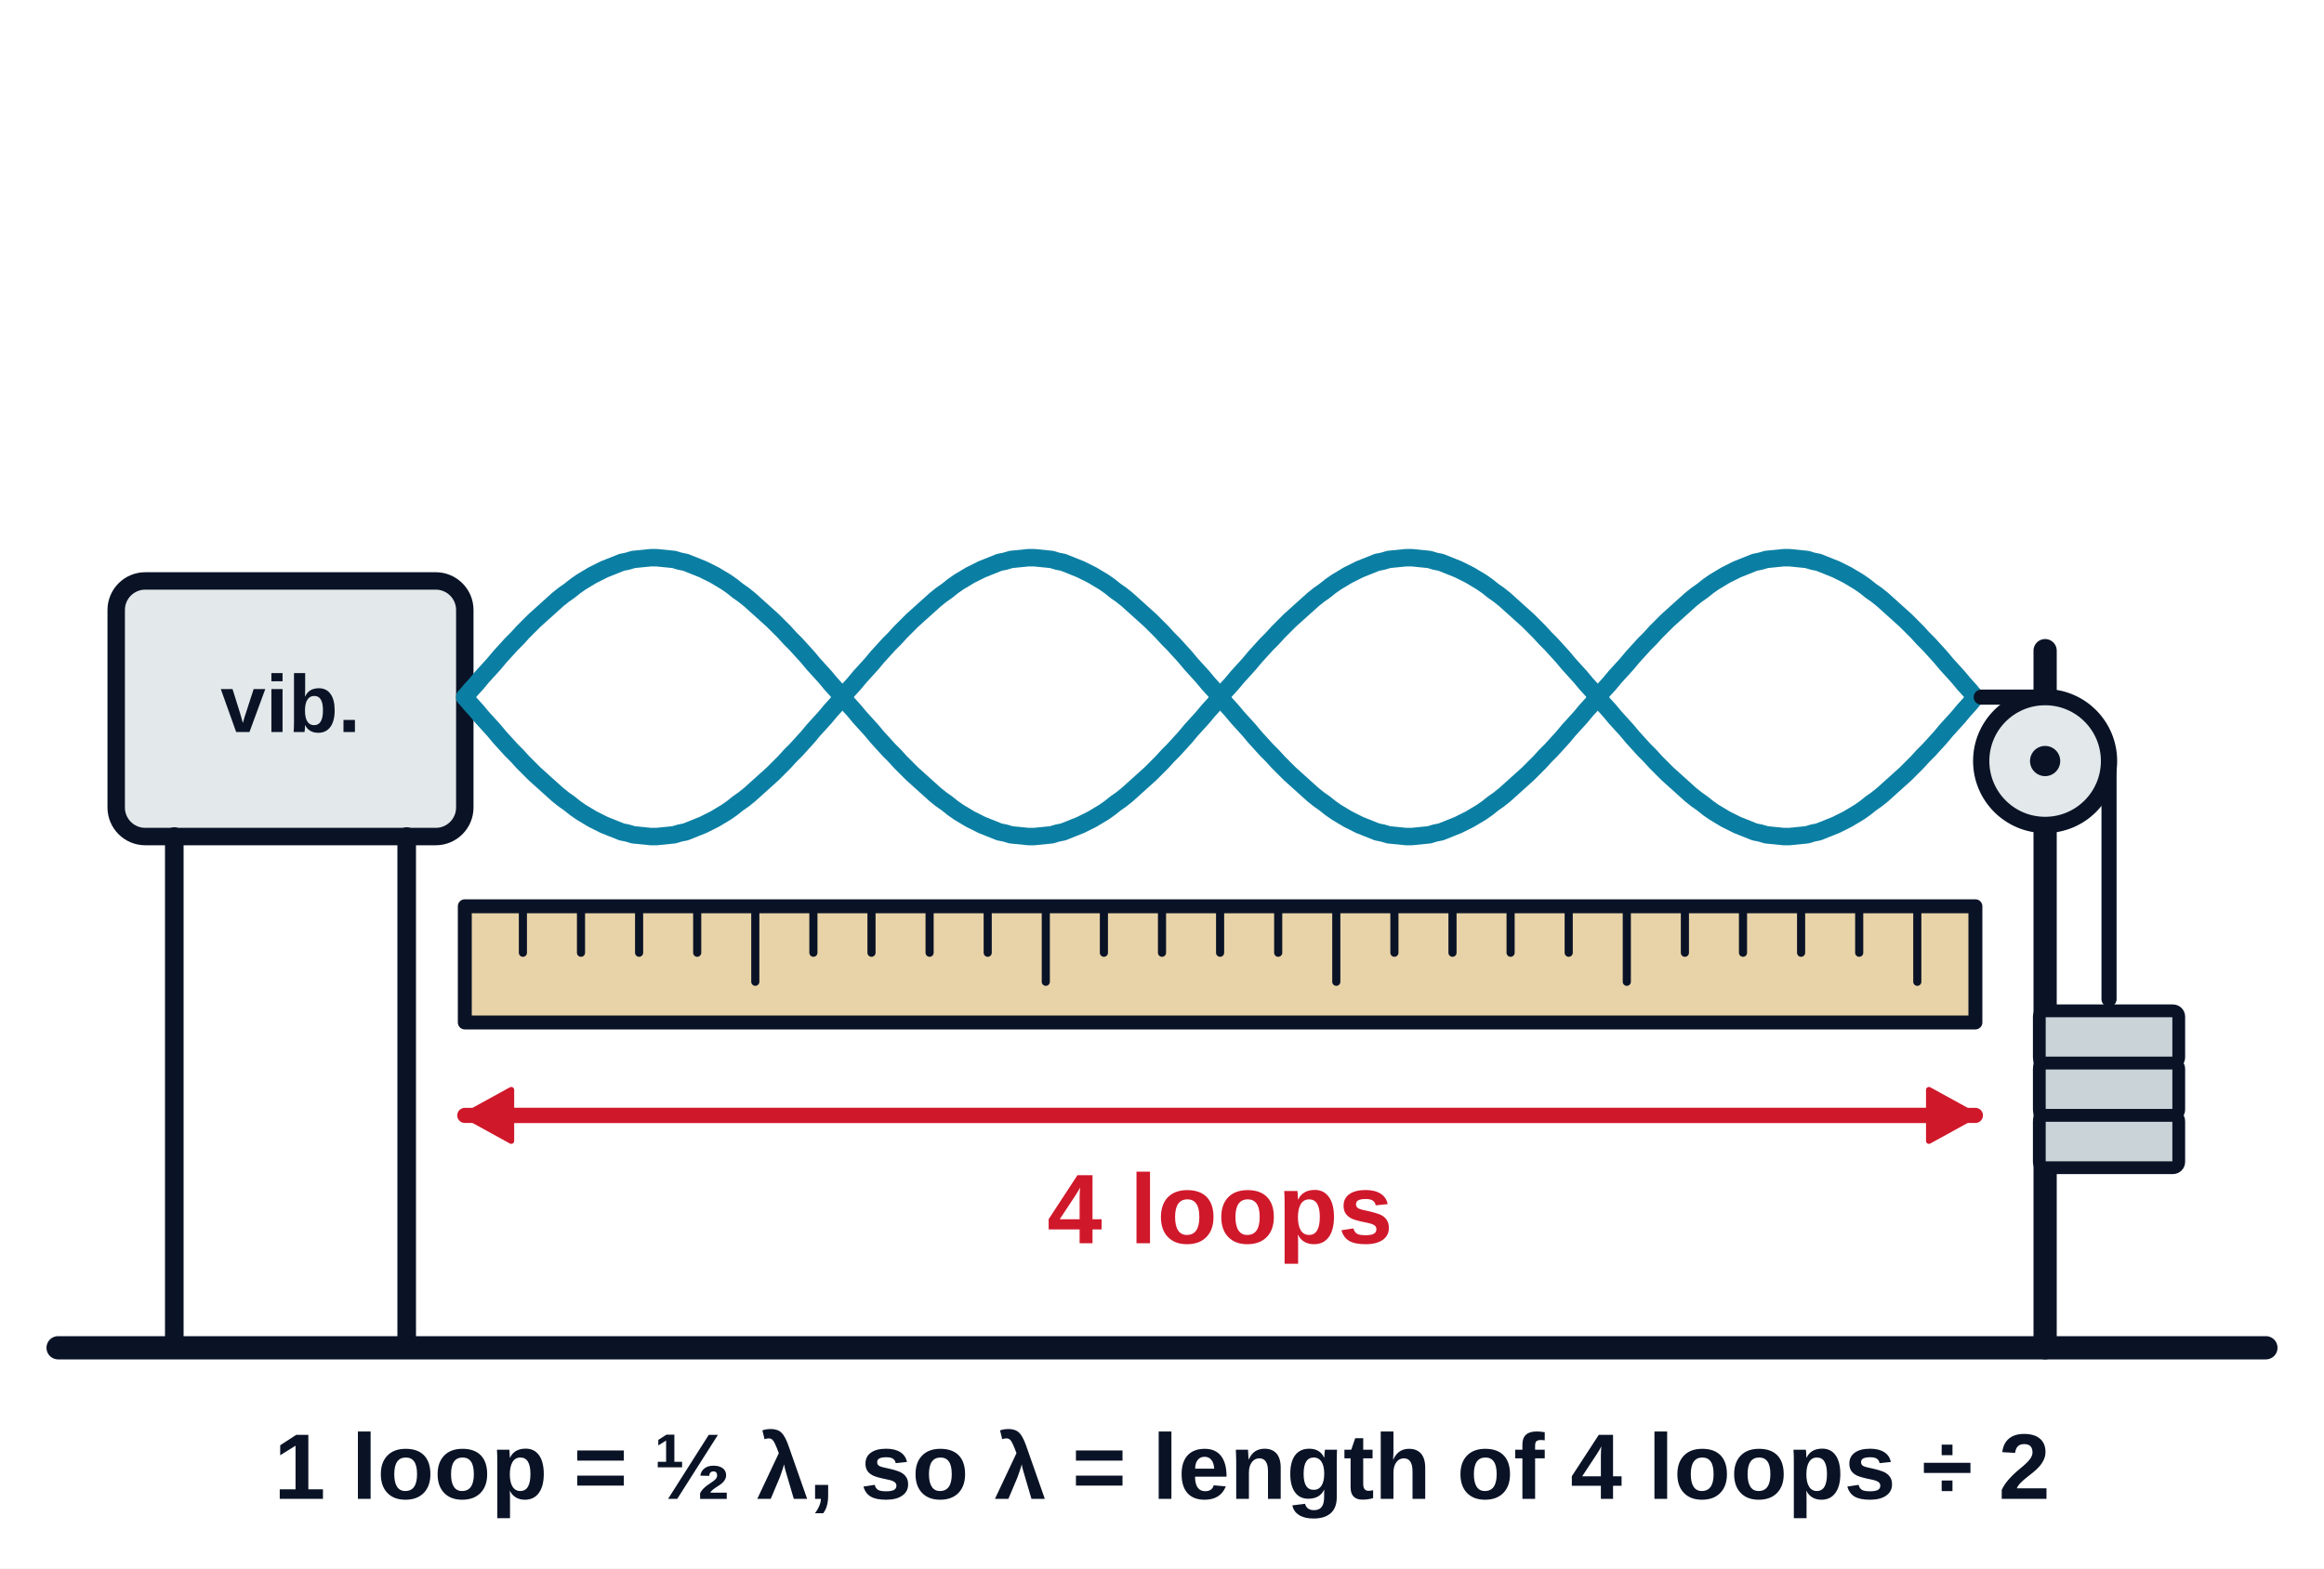
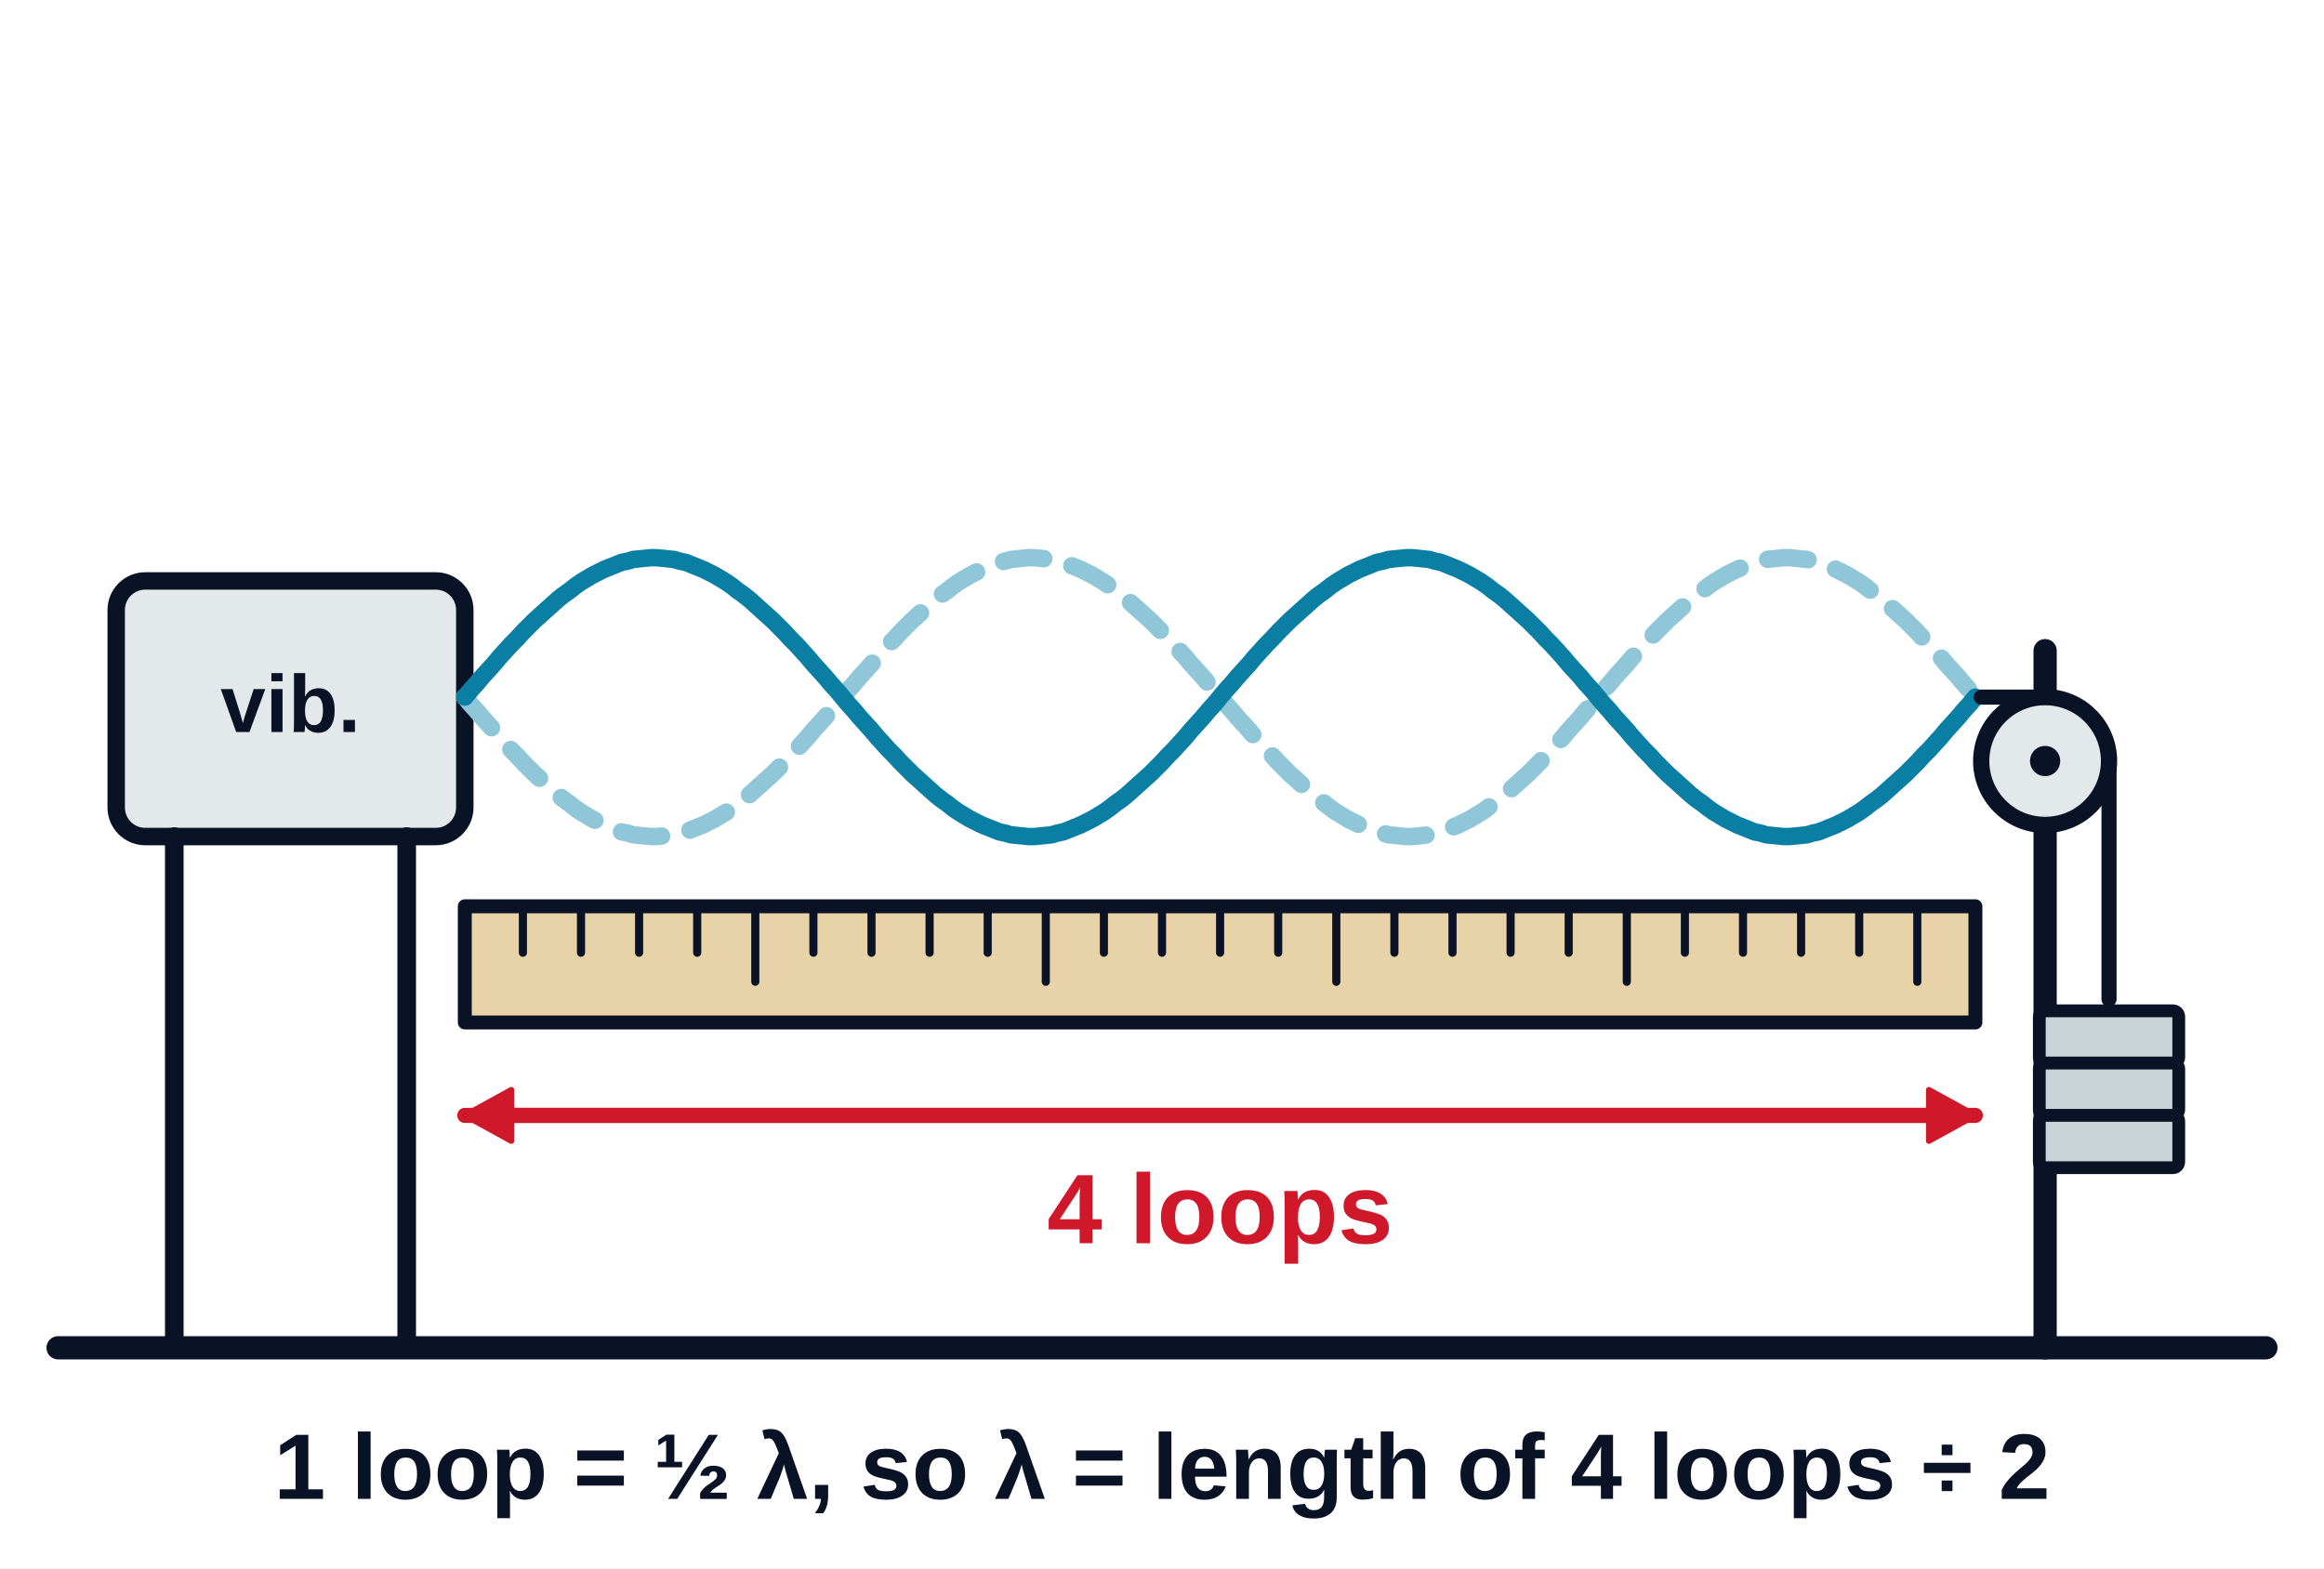
<svg xmlns="http://www.w3.org/2000/svg" viewBox="0 0 400 270" width="400" height="270" role="img" font-family="Arial, Helvetica, sans-serif" fill="none" stroke="#0a1326" stroke-width="3.2" stroke-linecap="round" stroke-linejoin="round">
  <rect width="400" height="270" fill="#ffffff" stroke="none" />
  <line x1="10" y1="232" x2="390" y2="232" stroke="#0a1326" stroke-width="4" />
  <rect x="20" y="100" width="60" height="44" fill="#e3e8ea" stroke="#0a1326" stroke-width="3" rx="5" />
  <text x="50" y="126" text-anchor="middle" font-size="14" font-weight="700" fill="#0a1326" stroke="none">vib.</text>
  <line x1="30" y1="144" x2="30" y2="232" stroke="#0a1326" stroke-width="3.2" />
  <line x1="70" y1="144" x2="70" y2="232" stroke="#0a1326" stroke-width="3.2" />
  <line x1="352" y1="232" x2="352" y2="112" stroke="#0a1326" stroke-width="4" />
  <circle cx="352" cy="131" r="11" fill="#e3e8ea" stroke="#0a1326" stroke-width="2.8" />
  <circle cx="352" cy="131" r="2.6" fill="#0a1326" stroke="none" />
+   <path d="M80 120 L81 121.2 L82 122.3 L83 123.5 L84 124.6 L85 125.7 L86 126.9 L87 128 L88 129.1 L89 130.1 L90 131.2 L91 132.2 L92 133.2 L93 134.1 L94 135 L95 135.9 L96 136.8 L97 137.6 L98 138.3 L99 139.1 L100 139.8 L101 140.4 L102 141 L103 141.5 L104 142 L105 142.4 L106 142.8 L107 143.2 L108 143.4 L109 143.7 L110 143.8 L111 143.9 L112 144 L113 144 L114 143.9 L115 143.8 L116 143.7 L117 143.4 L118 143.2 L119 142.8 L120 142.4 L121 142 L122 141.5 L123 141 L124 140.4 L125 139.8 L126 139.1 L127 138.3 L128 137.6 L129 136.8 L130 135.9 L131 135 L132 134.1 L133 133.2 L134 132.2 L135 131.2 L136 130.1 L137 129.1 L138 128 L139 126.9 L140 125.7 L141 124.6 L142 123.5 L143 122.3 L144 121.2 L145 120 L146 118.8 L147 117.7 L148 116.5 L149 115.4 L150 114.3 L151 113.1 L152 112 L153 110.9 L154 109.9 L155 108.8 L156 107.8 L157 106.8 L158 105.9 L159 105 L160 104.1 L161 103.2 L162 102.4 L163 101.7 L164 100.9 L165 100.2 L166 99.6 L167 99 L168 98.5 L169 98 L170 97.6 L171 97.2 L172 96.8 L173 96.6 L174 96.3 L175 96.2 L176 96.1 L177 96 L178 96 L179 96.1 L180 96.2 L181 96.3 L182 96.6 L183 96.8 L184 97.2 L185 97.6 L186 98 L187 98.5 L188 99 L189 99.6 L190 100.2 L191 100.9 L192 101.7 L193 102.4 L194 103.2 L195 104.1 L196 105 L197 105.9 L198 106.8 L199 107.8 L200 108.8 L201 109.9 L202 110.9 L203 112 L204 113.1 L205 114.3 L206 115.4 L207 116.5 L208 117.7 L209 118.8 L210 120 L211 121.2 L212 122.3 L213 123.5 L214 124.6 L215 125.7 L216 126.9 L217 128 L218 129.1 L219 130.1 L220 131.2 L221 132.2 L222 133.2 L223 134.1 L224 135 L225 135.9 L226 136.8 L227 137.6 L228 138.3 L229 139.1 L230 139.8 L231 140.4 L232 141 L233 141.5 L234 142 L235 142.4 L236 142.8 L237 143.2 L238 143.4 L239 143.7 L240 143.8 L241 143.9 L242 144 L243 144 L244 143.9 L245 143.8 L246 143.7 L247 143.4 L248 143.2 L249 142.8 L250 142.4 L251 142 L252 141.5 L253 141 L254 140.4 L255 139.8 L256 139.1 L257 138.3 L258 137.6 L259 136.8 L260 135.9 L261 135 L262 134.1 L263 133.2 L264 132.2 L265 131.2 L266 130.1 L267 129.1 L268 128 L269 126.9 L270 125.7 L271 124.6 L272 123.5 L273 122.3 L274 121.2 L275 120 L276 118.8 L277 117.7 L278 116.5 L279 115.4 L280 114.3 L281 113.1 L282 112 L283 110.9 L284 109.9 L285 108.8 L286 107.8 L287 106.8 L288 105.9 L289 105 L290 104.1 L291 103.2 L292 102.4 L293 101.7 L294 100.9 L295 100.2 L296 99.6 L297 99 L298 98.5 L299 98 L300 97.6 L301 97.2 L302 96.8 L303 96.6 L304 96.3 L305 96.2 L306 96.1 L307 96 L308 96 L309 96.1 L310 96.2 L311 96.3 L312 96.6 L313 96.8 L314 97.2 L315 97.6 L316 98 L317 98.5 L318 99 L319 99.6 L320 100.2 L321 100.9 L322 101.7 L323 102.4 L324 103.2 L325 104.1 L326 105 L327 105.9 L328 106.8 L329 107.8 L330 108.8 L331 109.9 L332 110.9 L333 112 L334 113.1 L335 114.3 L336 115.4 L337 116.5 L338 117.7 L339 118.8 L340 120" stroke="#8fc6d8" stroke-dasharray="7 5" stroke-width="3" fill="none" />
  <path d="M80 120 L81 118.8 L82 117.7 L83 116.5 L84 115.4 L85 114.3 L86 113.1 L87 112 L88 110.9 L89 109.9 L90 108.8 L91 107.8 L92 106.8 L93 105.9 L94 105 L95 104.1 L96 103.2 L97 102.4 L98 101.7 L99 100.9 L100 100.2 L101 99.6 L102 99 L103 98.5 L104 98 L105 97.6 L106 97.2 L107 96.8 L108 96.6 L109 96.3 L110 96.2 L111 96.1 L112 96 L113 96 L114 96.1 L115 96.2 L116 96.3 L117 96.6 L118 96.8 L119 97.2 L120 97.6 L121 98 L122 98.5 L123 99 L124 99.6 L125 100.2 L126 100.9 L127 101.7 L128 102.4 L129 103.2 L130 104.1 L131 105 L132 105.9 L133 106.8 L134 107.8 L135 108.8 L136 109.9 L137 110.9 L138 112 L139 113.1 L140 114.3 L141 115.4 L142 116.5 L143 117.7 L144 118.8 L145 120 L146 121.2 L147 122.3 L148 123.5 L149 124.6 L150 125.7 L151 126.9 L152 128 L153 129.1 L154 130.1 L155 131.2 L156 132.2 L157 133.2 L158 134.1 L159 135 L160 135.9 L161 136.8 L162 137.6 L163 138.3 L164 139.1 L165 139.8 L166 140.4 L167 141 L168 141.5 L169 142 L170 142.4 L171 142.8 L172 143.2 L173 143.4 L174 143.7 L175 143.8 L176 143.9 L177 144 L178 144 L179 143.9 L180 143.8 L181 143.7 L182 143.4 L183 143.2 L184 142.8 L185 142.4 L186 142 L187 141.5 L188 141 L189 140.4 L190 139.8 L191 139.1 L192 138.3 L193 137.6 L194 136.8 L195 135.9 L196 135 L197 134.1 L198 133.2 L199 132.2 L200 131.2 L201 130.1 L202 129.1 L203 128 L204 126.9 L205 125.7 L206 124.6 L207 123.5 L208 122.3 L209 121.2 L210 120 L211 118.8 L212 117.7 L213 116.5 L214 115.4 L215 114.3 L216 113.1 L217 112 L218 110.9 L219 109.9 L220 108.8 L221 107.8 L222 106.8 L223 105.9 L224 105 L225 104.1 L226 103.2 L227 102.4 L228 101.7 L229 100.9 L230 100.2 L231 99.6 L232 99 L233 98.5 L234 98 L235 97.6 L236 97.2 L237 96.8 L238 96.6 L239 96.3 L240 96.2 L241 96.1 L242 96 L243 96 L244 96.1 L245 96.2 L246 96.3 L247 96.6 L248 96.8 L249 97.2 L250 97.6 L251 98 L252 98.5 L253 99 L254 99.6 L255 100.2 L256 100.9 L257 101.7 L258 102.4 L259 103.2 L260 104.1 L261 105 L262 105.9 L263 106.8 L264 107.8 L265 108.8 L266 109.9 L267 110.9 L268 112 L269 113.1 L270 114.3 L271 115.4 L272 116.5 L273 117.7 L274 118.8 L275 120 L276 121.2 L277 122.3 L278 123.5 L279 124.6 L280 125.7 L281 126.9 L282 128 L283 129.1 L284 130.1 L285 131.2 L286 132.2 L287 133.2 L288 134.1 L289 135 L290 135.9 L291 136.8 L292 137.6 L293 138.3 L294 139.1 L295 139.8 L296 140.4 L297 141 L298 141.5 L299 142 L300 142.4 L301 142.8 L302 143.2 L303 143.4 L304 143.7 L305 143.8 L306 143.9 L307 144 L308 144 L309 143.9 L310 143.8 L311 143.7 L312 143.4 L313 143.2 L314 142.8 L315 142.4 L316 142 L317 141.5 L318 141 L319 140.4 L320 139.8 L321 139.1 L322 138.3 L323 137.6 L324 136.8 L325 135.9 L326 135 L327 134.1 L328 133.2 L329 132.2 L330 131.2 L331 130.1 L332 129.1 L333 128 L334 126.9 L335 125.7 L336 124.6 L337 123.5 L338 122.3 L339 121.2 L340 120" stroke="#0b7fa3" stroke-width="3" fill="none" />
-   <path d="M80 120 L81 121.2 L82 122.3 L83 123.5 L84 124.6 L85 125.7 L86 126.9 L87 128 L88 129.1 L89 130.1 L90 131.2 L91 132.2 L92 133.2 L93 134.1 L94 135 L95 135.9 L96 136.8 L97 137.6 L98 138.3 L99 139.1 L100 139.8 L101 140.4 L102 141 L103 141.5 L104 142 L105 142.4 L106 142.8 L107 143.2 L108 143.4 L109 143.7 L110 143.8 L111 143.9 L112 144 L113 144 L114 143.9 L115 143.8 L116 143.7 L117 143.4 L118 143.2 L119 142.8 L120 142.4 L121 142 L122 141.5 L123 141 L124 140.4 L125 139.8 L126 139.1 L127 138.3 L128 137.6 L129 136.8 L130 135.9 L131 135 L132 134.1 L133 133.2 L134 132.2 L135 131.2 L136 130.1 L137 129.1 L138 128 L139 126.9 L140 125.7 L141 124.6 L142 123.5 L143 122.3 L144 121.2 L145 120 L146 118.8 L147 117.7 L148 116.5 L149 115.4 L150 114.3 L151 113.1 L152 112 L153 110.9 L154 109.9 L155 108.8 L156 107.8 L157 106.8 L158 105.9 L159 105 L160 104.1 L161 103.2 L162 102.4 L163 101.7 L164 100.9 L165 100.2 L166 99.6 L167 99 L168 98.5 L169 98 L170 97.6 L171 97.2 L172 96.8 L173 96.6 L174 96.3 L175 96.2 L176 96.1 L177 96 L178 96 L179 96.1 L180 96.2 L181 96.3 L182 96.6 L183 96.8 L184 97.2 L185 97.6 L186 98 L187 98.5 L188 99 L189 99.6 L190 100.2 L191 100.9 L192 101.7 L193 102.4 L194 103.2 L195 104.1 L196 105 L197 105.9 L198 106.8 L199 107.8 L200 108.8 L201 109.9 L202 110.9 L203 112 L204 113.1 L205 114.3 L206 115.4 L207 116.5 L208 117.7 L209 118.8 L210 120 L211 121.2 L212 122.3 L213 123.5 L214 124.6 L215 125.7 L216 126.9 L217 128 L218 129.1 L219 130.1 L220 131.2 L221 132.2 L222 133.2 L223 134.1 L224 135 L225 135.9 L226 136.8 L227 137.6 L228 138.3 L229 139.1 L230 139.8 L231 140.4 L232 141 L233 141.5 L234 142 L235 142.4 L236 142.8 L237 143.2 L238 143.4 L239 143.7 L240 143.8 L241 143.9 L242 144 L243 144 L244 143.9 L245 143.8 L246 143.7 L247 143.4 L248 143.2 L249 142.8 L250 142.4 L251 142 L252 141.5 L253 141 L254 140.4 L255 139.8 L256 139.1 L257 138.3 L258 137.6 L259 136.8 L260 135.9 L261 135 L262 134.1 L263 133.2 L264 132.2 L265 131.2 L266 130.1 L267 129.1 L268 128 L269 126.9 L270 125.7 L271 124.6 L272 123.5 L273 122.3 L274 121.2 L275 120 L276 118.8 L277 117.7 L278 116.5 L279 115.4 L280 114.3 L281 113.1 L282 112 L283 110.9 L284 109.9 L285 108.8 L286 107.8 L287 106.8 L288 105.9 L289 105 L290 104.1 L291 103.2 L292 102.4 L293 101.7 L294 100.9 L295 100.2 L296 99.6 L297 99 L298 98.5 L299 98 L300 97.6 L301 97.2 L302 96.8 L303 96.6 L304 96.3 L305 96.2 L306 96.1 L307 96 L308 96 L309 96.1 L310 96.2 L311 96.3 L312 96.6 L313 96.8 L314 97.2 L315 97.6 L316 98 L317 98.5 L318 99 L319 99.6 L320 100.2 L321 100.9 L322 101.7 L323 102.4 L324 103.2 L325 104.1 L326 105 L327 105.9 L328 106.8 L329 107.8 L330 108.8 L331 109.9 L332 110.9 L333 112 L334 113.1 L335 114.3 L336 115.4 L337 116.5 L338 117.7 L339 118.8 L340 120" stroke="#0b7fa3" stroke-width="3" fill="none" />
  <line x1="341" y1="120" x2="352" y2="120" stroke="#0a1326" stroke-width="2.6" />
  <line x1="363" y1="131" x2="363" y2="172" stroke="#0a1326" stroke-width="2.6" />
  <rect x="351" y="174" width="24" height="9" fill="#c9d3d8" stroke="#0a1326" stroke-width="2.2" rx="1" />
  <rect x="351" y="183" width="24" height="9" fill="#c9d3d8" stroke="#0a1326" stroke-width="2.2" rx="1" />
  <rect x="351" y="192" width="24" height="9" fill="#c9d3d8" stroke="#0a1326" stroke-width="2.2" rx="1" />
  <rect x="80" y="156" width="260" height="20" fill="#e8d3a8" stroke="#0a1326" stroke-width="2.4" />
  <line x1="80" y1="156" x2="80" y2="169" stroke="#0a1326" stroke-width="1.4" />
  <line x1="90" y1="156" x2="90" y2="164" stroke="#0a1326" stroke-width="1.4" />
  <line x1="100" y1="156" x2="100" y2="164" stroke="#0a1326" stroke-width="1.4" />
  <line x1="110" y1="156" x2="110" y2="164" stroke="#0a1326" stroke-width="1.4" />
  <line x1="120" y1="156" x2="120" y2="164" stroke="#0a1326" stroke-width="1.4" />
  <line x1="130" y1="156" x2="130" y2="169" stroke="#0a1326" stroke-width="1.4" />
  <line x1="140" y1="156" x2="140" y2="164" stroke="#0a1326" stroke-width="1.4" />
  <line x1="150" y1="156" x2="150" y2="164" stroke="#0a1326" stroke-width="1.4" />
  <line x1="160" y1="156" x2="160" y2="164" stroke="#0a1326" stroke-width="1.4" />
  <line x1="170" y1="156" x2="170" y2="164" stroke="#0a1326" stroke-width="1.4" />
  <line x1="180" y1="156" x2="180" y2="169" stroke="#0a1326" stroke-width="1.4" />
  <line x1="190" y1="156" x2="190" y2="164" stroke="#0a1326" stroke-width="1.4" />
  <line x1="200" y1="156" x2="200" y2="164" stroke="#0a1326" stroke-width="1.4" />
  <line x1="210" y1="156" x2="210" y2="164" stroke="#0a1326" stroke-width="1.4" />
  <line x1="220" y1="156" x2="220" y2="164" stroke="#0a1326" stroke-width="1.4" />
  <line x1="230" y1="156" x2="230" y2="169" stroke="#0a1326" stroke-width="1.4" />
  <line x1="240" y1="156" x2="240" y2="164" stroke="#0a1326" stroke-width="1.4" />
  <line x1="250" y1="156" x2="250" y2="164" stroke="#0a1326" stroke-width="1.4" />
  <line x1="260" y1="156" x2="260" y2="164" stroke="#0a1326" stroke-width="1.4" />
  <line x1="270" y1="156" x2="270" y2="164" stroke="#0a1326" stroke-width="1.4" />
  <line x1="280" y1="156" x2="280" y2="169" stroke="#0a1326" stroke-width="1.4" />
  <line x1="290" y1="156" x2="290" y2="164" stroke="#0a1326" stroke-width="1.4" />
  <line x1="300" y1="156" x2="300" y2="164" stroke="#0a1326" stroke-width="1.4" />
  <line x1="310" y1="156" x2="310" y2="164" stroke="#0a1326" stroke-width="1.4" />
  <line x1="320" y1="156" x2="320" y2="164" stroke="#0a1326" stroke-width="1.4" />
  <line x1="330" y1="156" x2="330" y2="169" stroke="#0a1326" stroke-width="1.4" />
  <line x1="340" y1="156" x2="340" y2="164" stroke="#0a1326" stroke-width="1.4" />
  <line x1="80" y1="192" x2="332" y2="192" stroke="#d0182b" stroke-width="2.6" />
  <path d="M340 192 L332 187.6 L332 196.4 Z" fill="#d0182b" stroke="#d0182b" stroke-width="1" />
  <line x1="340" y1="192" x2="88" y2="192" stroke="#d0182b" stroke-width="2.6" />
  <path d="M80 192 L88 196.4 L88 187.6 Z" fill="#d0182b" stroke="#d0182b" stroke-width="1" />
  <text x="210" y="214" text-anchor="middle" font-size="17" font-weight="700" fill="#d0182b" stroke="none">4 loops</text>
  <text x="200" y="258" text-anchor="middle" font-size="16" font-weight="700" fill="#0a1326" stroke="none">1 loop = ½ λ,  so  λ = length of 4 loops ÷ 2</text>
</svg>
